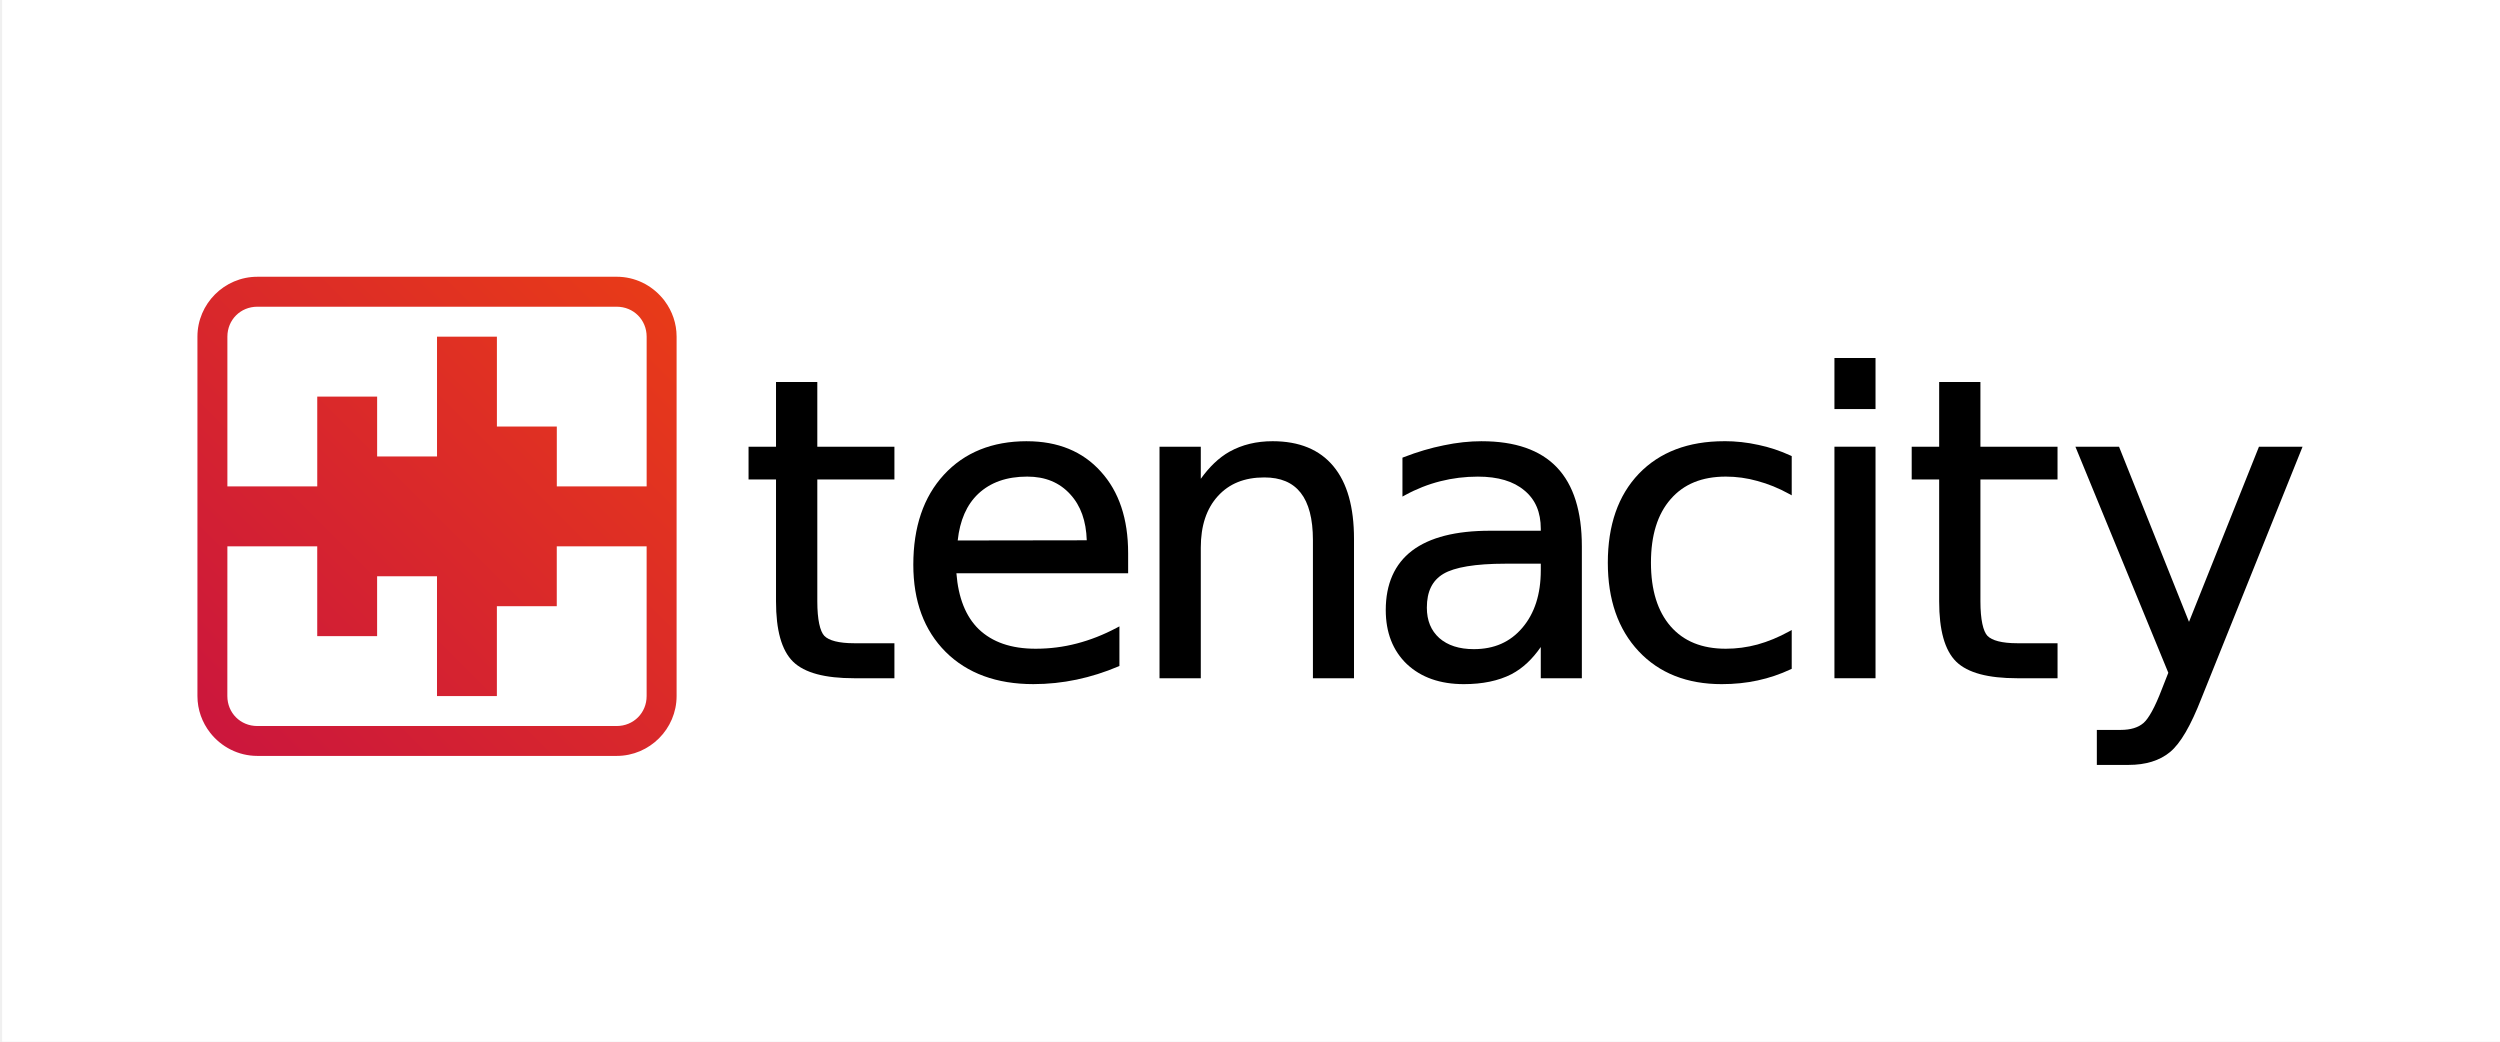
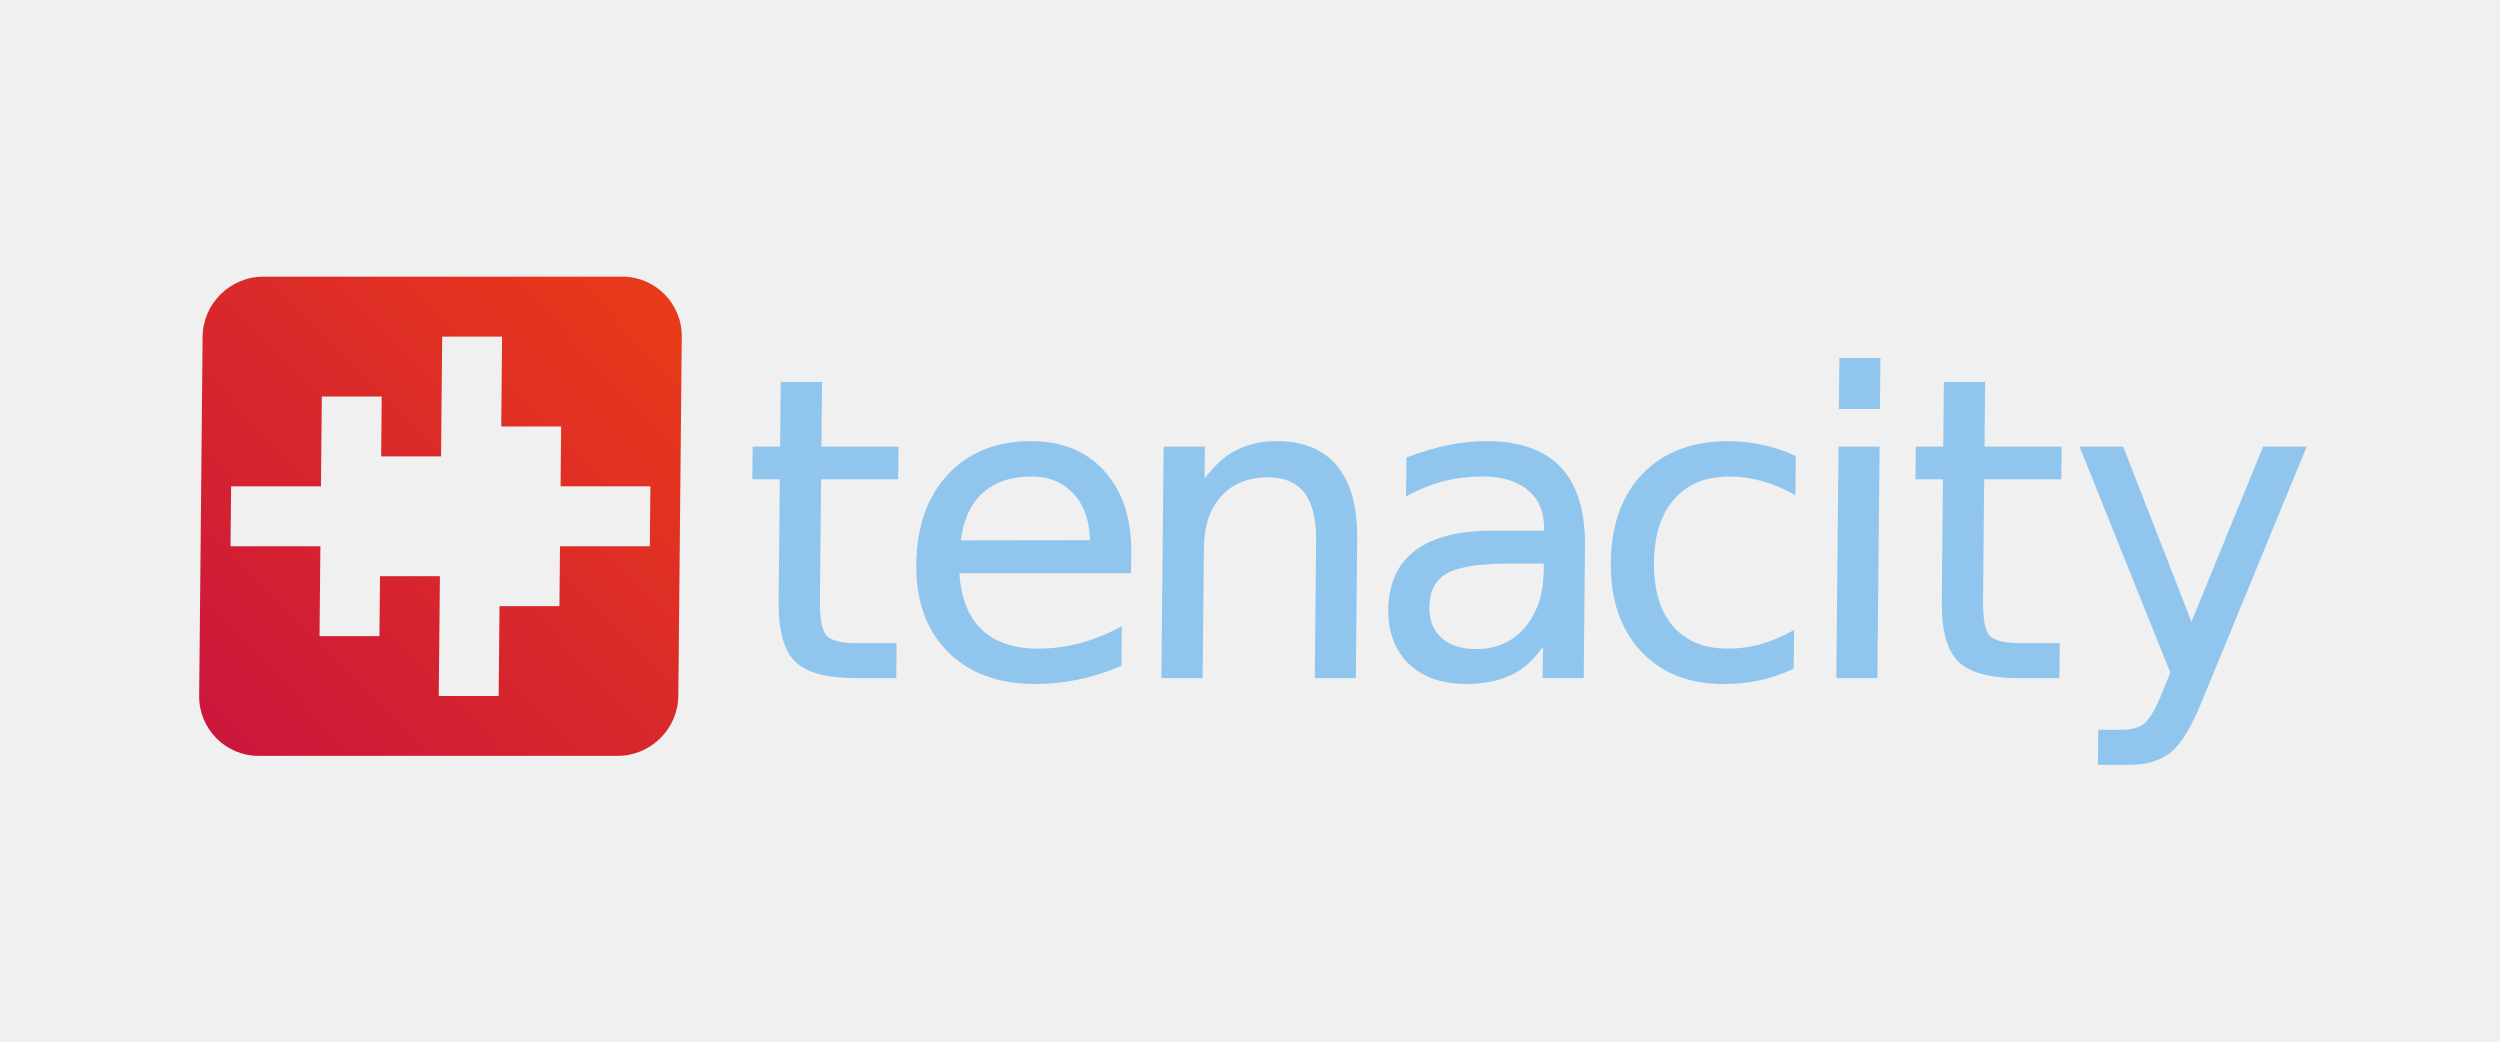
- <svg xmlns="http://www.w3.org/2000/svg" xmlns:xlink="http://www.w3.org/1999/xlink" id="svg4584" version="1.1" viewBox="0 0 127 52.917" height="52.917mm" width="127mm">
-   <defs id="defs4578">
-     <linearGradient gradientUnits="userSpaceOnUse" y2="66.11" x2="36.959" y1="89.658" x1="13.411" id="linearGradient70771" xlink:href="#linearGradient135126" />
-     <linearGradient id="linearGradient135126">
-       <stop id="stop135122" offset="0" style="stop-color:#e93c17;stop-opacity:1" />
-       <stop id="stop135124" offset="1" style="stop-color:#ca153e;stop-opacity:1" />
+ <svg xmlns="http://www.w3.org/2000/svg" width="127mm" height="52.917mm" version="1.1" viewBox="0 0 127 52.917">
+   <defs>
+     <linearGradient id="a" x1="-7.344" x2="-31.127" y1="65.58" y2="89.363" gradientTransform="matrix(1.0235 0 0 1.0235 45.087 -.97381)" gradientUnits="userSpaceOnUse">
+       <stop stop-color="#e93c17" offset="0" />
+       <stop stop-color="#ca153e" offset="1" />
    </linearGradient>
-     <linearGradient y2="89.658" x2="13.411" y1="66.11" x1="36.959" gradientTransform="translate(-4.9571544e-6)" gradientUnits="userSpaceOnUse" id="linearGradient89893" xlink:href="#linearGradient135126" />
  </defs>
-   <g id="layer2">
-     <rect y="-0.001" x="0.11" height="52.917" width="127" id="rect3332-9" style="display:inline;fill:white;fill-opacity:1;stroke-width:0.565;stroke-linecap:square;stroke-linejoin:round;stroke-dashoffset:30.236;paint-order:stroke fill markers" />
-   </g>
-   <g transform="translate(-52.06029,-0.1984689)" id="layer1">
-     <g transform="translate(48.86064,53.83176)" id="g911">
-       <g style="fill:url(#linearGradient70771);fill-opacity:1" transform="matrix(1.033708,0,0,1.033708,-0.6338029,-107.9122)" id="g5951">
-         <path d="m 16.354,66.11 c -1.618,0 -2.943,1.326 -2.943,2.943 v 17.661 c 0,0.678 0.234,1.303 0.624,1.802 0.54,0.692 1.38,1.141 2.32,1.141 h 17.661 c 1.618,0 2.943,-1.326 2.943,-2.943 v -17.661 c 0,-0.651 -0.215,-1.253 -0.578,-1.742 v -0.003 c -0.003,-0.004 -0.005,-0.008 -0.009,-0.012 -0.009,-0.013 -0.019,-0.025 -0.029,-0.037 -0.007,-0.008 -0.013,-0.017 -0.02,-0.026 -0.02,-0.026 -0.042,-0.05 -0.063,-0.075 -0.541,-0.64 -1.347,-1.049 -2.245,-1.049 z m 0,1.472 h 17.661 c 0.828,0 1.472,0.644 1.472,1.472 v 7.359 H 31.072 V 73.469 H 28.128 V 69.054 h -2.943 v 5.887 h -2.943 v -2.943 h -2.943 v 4.415 H 14.883 V 69.054 c 0,-0.828 0.644,-1.472 1.472,-1.472 z M 14.883,79.356 h 4.415 v 4.415 h 2.943 V 80.828 h 2.943 v 5.887 h 2.943 v -4.415 h 2.943 v -2.943 h 2.208 2.208 v 7.359 c 0,0.828 -0.644,1.472 -1.472,1.472 h -17.661 c -0.828,0 -1.472,-0.644 -1.472,-1.472 z" style="fill:url(#linearGradient89893);fill-opacity:1;stroke-width:0.064;paint-order:markers fill stroke" id="rect1657-4-6-1-4-10-2-6" />
-       </g>
-       <g transform="translate(0,-52.80286)" id="g1900">
-         <path d="m 42.621,18.576 v 3.287 h -1.395 v 1.664 h 1.395 v 6.191 c 0,1.459 0.278,2.484 0.865,3.063 0.587,0.573 1.625,0.843 3.104,0.843 h 2.046 V 31.846 H 46.59 c -0.781,0 -1.285,-0.139 -1.514,-0.374 l -0.001,-0.001 C 44.858,31.241 44.719,30.652 44.719,29.717 v -6.191 h 3.917 v -1.664 h -3.917 v -3.287 h -0.093 z" style="color:black;fill:black;fill-opacity:1;stroke:none;stroke-width:0.185" id="path1096-7" />
-         <path d="m 55.363,21.583 c -1.756,0 -3.168,0.569 -4.213,1.704 -1.038,1.129 -1.554,2.658 -1.554,4.569 0,1.851 0.547,3.333 1.64,4.427 v 0.001 c 1.1,1.093 2.593,1.639 4.458,1.639 0.744,0 1.478,-0.077 2.2,-0.229 0.722,-0.153 1.427,-0.376 2.115,-0.668 l 0.057,-0.024 V 30.989 l -0.136,0.072 c -0.669,0.355 -1.345,0.621 -2.027,0.798 -0.674,0.177 -1.372,0.266 -2.095,0.266 -1.244,0 -2.201,-0.334 -2.891,-0.996 l -0.002,-0.001 C 52.252,30.478 51.882,29.528 51.785,28.291 h 8.724 v -1.023 c 0,-1.739 -0.462,-3.126 -1.389,-4.144 -0.92,-1.025 -2.181,-1.54 -3.757,-1.54 z m 0.021,1.798 c 0.917,0 1.637,0.298 2.185,0.899 v 0.001 c 0.536,0.581 0.807,1.361 0.838,2.335 l -6.556,0.01 c 0.11,-1.017 0.451,-1.811 1.044,-2.372 0.622,-0.582 1.445,-0.873 2.489,-0.873 z" style="color:black;fill:black;fill-opacity:1;stroke:none;stroke-width:0.185" id="path1104-8" />
-         <path d="m 67.849,21.583 c -0.819,0 -1.549,0.176 -2.184,0.529 h -0.002 c -0.557,0.313 -1.038,0.79 -1.463,1.381 V 21.862 H 62.103 V 33.624 H 64.2 V 26.989 c 0,-1.114 0.29,-1.98 0.865,-2.615 0.575,-0.635 1.353,-0.951 2.36,-0.951 0.835,0 1.441,0.26 1.85,0.78 0.409,0.521 0.621,1.319 0.621,2.403 v 7.018 h 2.087 v -7.08 c 0,-1.612 -0.344,-2.844 -1.045,-3.687 -0.701,-0.85 -1.74,-1.274 -3.089,-1.274 z" style="color:black;fill:black;fill-opacity:1;stroke:none;stroke-width:0.185" id="path1112-5" />
-         <path d="m 78.474,21.583 c -0.627,0 -1.27,0.07 -1.931,0.209 -0.66,0.132 -1.34,0.333 -2.04,0.604 l -0.059,0.024 v 1.976 l 0.136,-0.074 c 0.572,-0.313 1.168,-0.548 1.787,-0.705 0.62,-0.157 1.256,-0.235 1.91,-0.235 1.026,0 1.809,0.236 2.36,0.701 v 10e-4 h 0.001 c 0.557,0.458 0.834,1.1 0.834,1.954 v 0.093 h -2.575 c -1.741,0 -3.064,0.333 -3.963,1.012 -0.891,0.679 -1.338,1.696 -1.338,3.019 0,1.135 0.357,2.058 1.072,2.744 h 0.001 c 0.722,0.679 1.693,1.018 2.895,1.018 0.948,0 1.756,-0.167 2.419,-0.506 l 0.001,-0.001 c 0.587,-0.306 1.074,-0.783 1.487,-1.379 v 1.586 h 2.087 v -6.697 c 0,-1.778 -0.418,-3.121 -1.266,-4.012 -0.848,-0.891 -2.129,-1.331 -3.819,-1.331 z m 1.199,6.222 h 1.799 v 0.331 c 0,1.224 -0.315,2.195 -0.939,2.927 -0.617,0.725 -1.429,1.083 -2.462,1.083 -0.748,0 -1.328,-0.19 -1.756,-0.564 -0.422,-0.382 -0.631,-0.889 -0.631,-1.544 0,-0.826 0.279,-1.384 0.843,-1.719 0.562,-0.333 1.617,-0.514 3.146,-0.514 z" style="color:black;fill:black;fill-opacity:1;stroke:none;stroke-width:0.185" id="path1120-7" />
-         <path d="m 90.788,21.583 c -1.824,0 -3.276,0.551 -4.335,1.652 -1.052,1.101 -1.576,2.614 -1.576,4.519 0,1.877 0.52,3.382 1.565,4.497 1.045,1.115 2.459,1.673 4.222,1.673 0.646,0 1.256,-0.063 1.828,-0.188 0.579,-0.125 1.137,-0.314 1.673,-0.565 l 0.054,-0.025 v -1.973 l -0.137,0.076 c -0.531,0.293 -1.066,0.513 -1.602,0.662 -0.53,0.143 -1.066,0.214 -1.609,0.214 -1.214,0 -2.139,-0.378 -2.803,-1.136 -0.664,-0.765 -1,-1.838 -1,-3.236 0,-1.398 0.337,-2.468 1,-3.226 0.664,-0.765 1.589,-1.146 2.803,-1.146 0.543,0 1.079,0.074 1.608,0.223 h 0.001 v 0.001 c 0.536,0.143 1.071,0.359 1.602,0.652 l 0.137,0.076 v -1.994 l -0.054,-0.025 c -0.53,-0.244 -1.077,-0.426 -1.642,-0.545 l 0.001,0.001 c -0.565,-0.126 -1.144,-0.189 -1.736,-0.189 z" style="color:black;fill:black;fill-opacity:1;stroke:none;stroke-width:0.185" id="path1128-4" />
-         <path d="m 96.389,17.356 v 0.093 2.501 h 2.087 v -2.594 z m 0,4.506 v 0.093 11.669 h 2.087 V 21.862 Z" style="color:black;fill:black;fill-opacity:1;stroke:none;stroke-width:0.185" id="path1136-1" />
-         <path d="m 101.709,18.576 v 3.287 h -1.395 v 1.664 h 1.395 v 6.191 c 0,1.459 0.278,2.484 0.865,3.063 0.587,0.573 1.625,0.843 3.104,0.843 h 2.045 V 31.846 H 105.678 c -0.781,0 -1.285,-0.139 -1.514,-0.374 l -0.002,-0.001 c -0.217,-0.23 -0.357,-0.819 -0.357,-1.754 v -6.191 h 3.917 v -1.664 h -3.917 v -3.287 h -0.092 z" style="color:black;fill:black;fill-opacity:1;stroke:none;stroke-width:0.185" id="path1144-8" />
-         <path d="m 108.63,21.862 4.72,11.484 -0.328,0.834 c -0.349,0.918 -0.675,1.497 -0.935,1.72 -0.268,0.23 -0.65,0.349 -1.159,0.349 h -1.209 v 1.778 h 1.612 c 0.87,0 1.576,-0.216 2.105,-0.652 0.536,-0.442 1.058,-1.35 1.598,-2.735 l 5.136,-12.778 h -2.215 l -3.554,8.898 -3.555,-8.898 z" style="color:black;fill:black;fill-opacity:1;stroke:none;stroke-width:0.185" id="path1152-5" />
+   <g transform="matrix(1 0 -.0095955 1 -8.2648 -231.3)">
+     <g transform="translate(7.7121 179.21)">
+       <path d="m16.272 66.146c-1.673 0-3.043 1.371-3.043 3.043v18.255c0 1.673 1.371 3.043 3.043 3.043h18.255c1.673 0 3.043-1.371 3.043-3.043v-18.255c0-1.673-1.371-3.043-3.043-3.043zm9.128 3.043h3.043v4.564h3.043v3.043h4.564v3.043h-4.564v3.043h-3.043v4.564h-3.043v-6.085h-3.043v3.043h-3.043v-4.564h-4.565v-3.043h4.565v-4.564h3.043v3.043h3.043z" color="black" fill="url(#a)" style="paint-order:markers fill stroke" />
+       <g transform="matrix(1.0222 0 0 1.0222 -.29398 -1.7404)" fill="#90c6ee">
+         <path d="m41.982 71.641v3.215h-1.365v1.628h1.365v6.056c0 1.427 0.272 2.43 0.846 2.997 0.574 0.56 1.589 0.825 3.036 0.825h2.002v-1.739h-2.002c-0.764 0-1.257-0.136-1.481-0.366l-1e-3 -1e-3c-0.213-0.225-0.348-0.801-0.348-1.716v-6.056h3.832v-1.628h-3.832v-3.215h-0.091z" color="black" />
+         <path d="m54.447 74.583c-1.718 0-3.099 0.557-4.121 1.667-1.015 1.104-1.521 2.6-1.521 4.47 0 1.811 0.535 3.261 1.605 4.33v1e-3c1.077 1.07 2.537 1.603 4.361 1.603 0.727 0 1.445-0.075 2.152-0.224 0.707-0.149 1.396-0.368 2.069-0.653l0.056-0.023v-1.97l-0.133 0.071c-0.655 0.347-1.316 0.607-1.983 0.781-0.66 0.173-1.342 0.26-2.049 0.26-1.217 0-2.153-0.327-2.828-0.975l-0.002-1e-3c-0.648-0.636-1.011-1.565-1.105-2.775h8.534v-1.001c0-1.701-0.452-3.058-1.359-4.054-0.9-1.003-2.133-1.506-3.676-1.506zm0.02 1.759c0.897 0 1.601 0.291 2.137 0.88v1e-3c0.524 0.568 0.79 1.331 0.82 2.284l-6.413 0.01c0.107-0.995 0.441-1.772 1.021-2.32 0.609-0.569 1.414-0.854 2.435-0.854z" color="black" />
+         <path d="m66.661 74.583c-0.802 0-1.515 0.173-2.136 0.518h-0.002c-0.545 0.306-1.015 0.772-1.432 1.351v-1.595h-2.051v11.506h2.051v-6.491c0-1.09 0.284-1.937 0.846-2.558 0.562-0.621 1.323-0.93 2.308-0.93 0.817 0 1.41 0.254 1.81 0.763 0.4 0.509 0.608 1.291 0.608 2.351v6.865h2.041v-6.926c0-1.577-0.336-2.782-1.022-3.607-0.686-0.831-1.702-1.247-3.022-1.247z" color="black" />
+         <path d="m77.056 74.583c-0.613 0-1.243 0.068-1.889 0.204-0.646 0.129-1.311 0.326-1.996 0.59l-0.058 0.023v1.933l0.133-0.073c0.56-0.306 1.142-0.536 1.748-0.69 0.606-0.153 1.229-0.23 1.868-0.23 1.004 0 1.77 0.231 2.308 0.685v1e-3h1e-3c0.545 0.448 0.816 1.076 0.816 1.912v0.091h-2.519c-1.703 0-2.998 0.325-3.876 0.99-0.872 0.664-1.309 1.659-1.309 2.953 0 1.111 0.35 2.013 1.048 2.684h1e-3c0.706 0.664 1.656 0.996 2.832 0.996 0.927 0 1.718-0.164 2.367-0.495l1e-3 -1e-3c0.574-0.299 1.05-0.766 1.455-1.349v1.552h2.041v-6.552c0-1.74-0.409-3.054-1.239-3.925-0.83-0.871-2.082-1.302-3.736-1.302zm1.173 6.087h1.76v0.324c0 1.198-0.308 2.147-0.919 2.863-0.604 0.709-1.398 1.06-2.408 1.06-0.732 0-1.299-0.186-1.718-0.552-0.413-0.374-0.618-0.87-0.618-1.51 0-0.808 0.273-1.354 0.825-1.681 0.55-0.326 1.581-0.502 3.078-0.502z" color="black" />
+         <path d="m89.102 74.583c-1.784 0-3.204 0.539-4.24 1.616-1.029 1.077-1.542 2.557-1.542 4.42 0 1.837 0.509 3.309 1.531 4.399 1.022 1.09 2.406 1.637 4.13 1.637 0.632 0 1.229-0.061 1.789-0.184 0.566-0.123 1.112-0.308 1.637-0.553l0.053-0.024v-1.93l-0.134 0.075c-0.52 0.287-1.042 0.502-1.567 0.648-0.518 0.14-1.043 0.209-1.574 0.209-1.188 0-2.092-0.37-2.742-1.111-0.65-0.748-0.979-1.798-0.979-3.166 0-1.367 0.329-2.414 0.979-3.155 0.65-0.748 1.555-1.121 2.742-1.121 0.531 0 1.055 0.072 1.573 0.218h1e-3v1e-3c0.525 0.14 1.047 0.351 1.567 0.638l0.134 0.075v-1.95l-0.053-0.024c-0.518-0.239-1.054-0.417-1.607-0.533l1e-3 1e-3c-0.553-0.123-1.119-0.185-1.699-0.185z" color="black" />
+         <path d="m94.581 70.448v2.538h2.041v-2.538zm0 4.408v11.506h2.041v-11.506z" color="black" />
+         <path d="m99.786 71.641v3.215h-1.365v1.628h1.365v6.056c0 1.427 0.272 2.43 0.846 2.997 0.574 0.56 1.589 0.825 3.036 0.825h2.001v-1.739h-2.001c-0.764 0-1.257-0.136-1.481-0.366l-2e-3 -1e-3c-0.213-0.225-0.349-0.801-0.349-1.716v-6.056h3.832v-1.628h-3.832v-3.215h-0.09z" color="black" />
+         <path d="m106.56 74.856 4.617 11.234-0.321 0.816c-0.342 0.898-0.661 1.464-0.916 1.682-0.263 0.225-0.635 0.342-1.133 0.342h-1.183v1.739h1.578c0.851 0 1.541-0.211 2.059-0.638 0.524-0.432 1.036-1.321 1.564-2.675l5.023-12.5h-2.166l-3.477 8.704-3.478-8.704z" color="black" />
      </g>
    </g>
  </g>
</svg>
